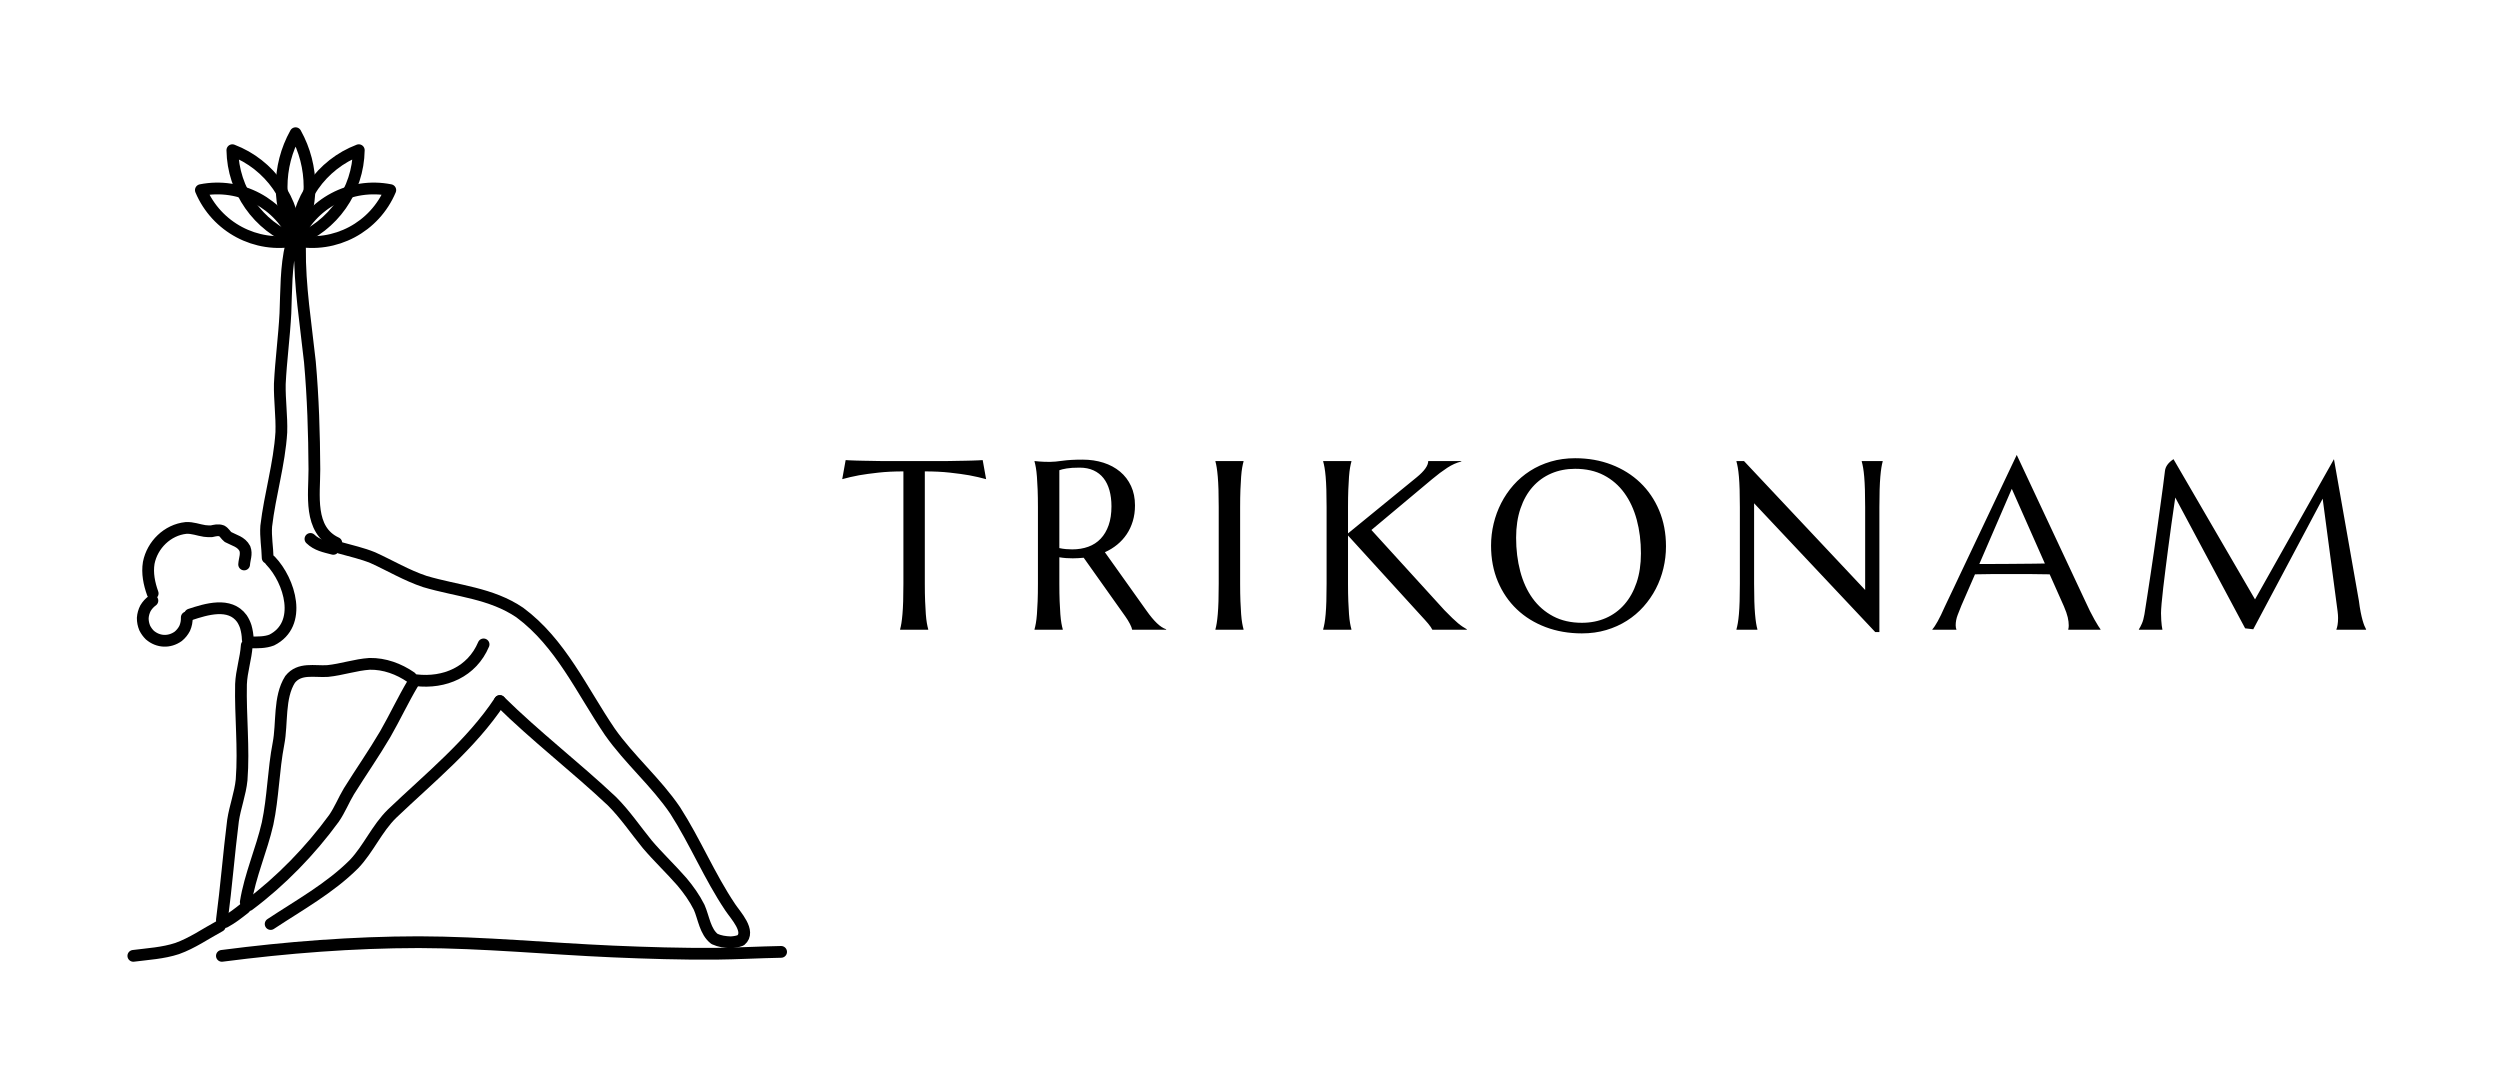
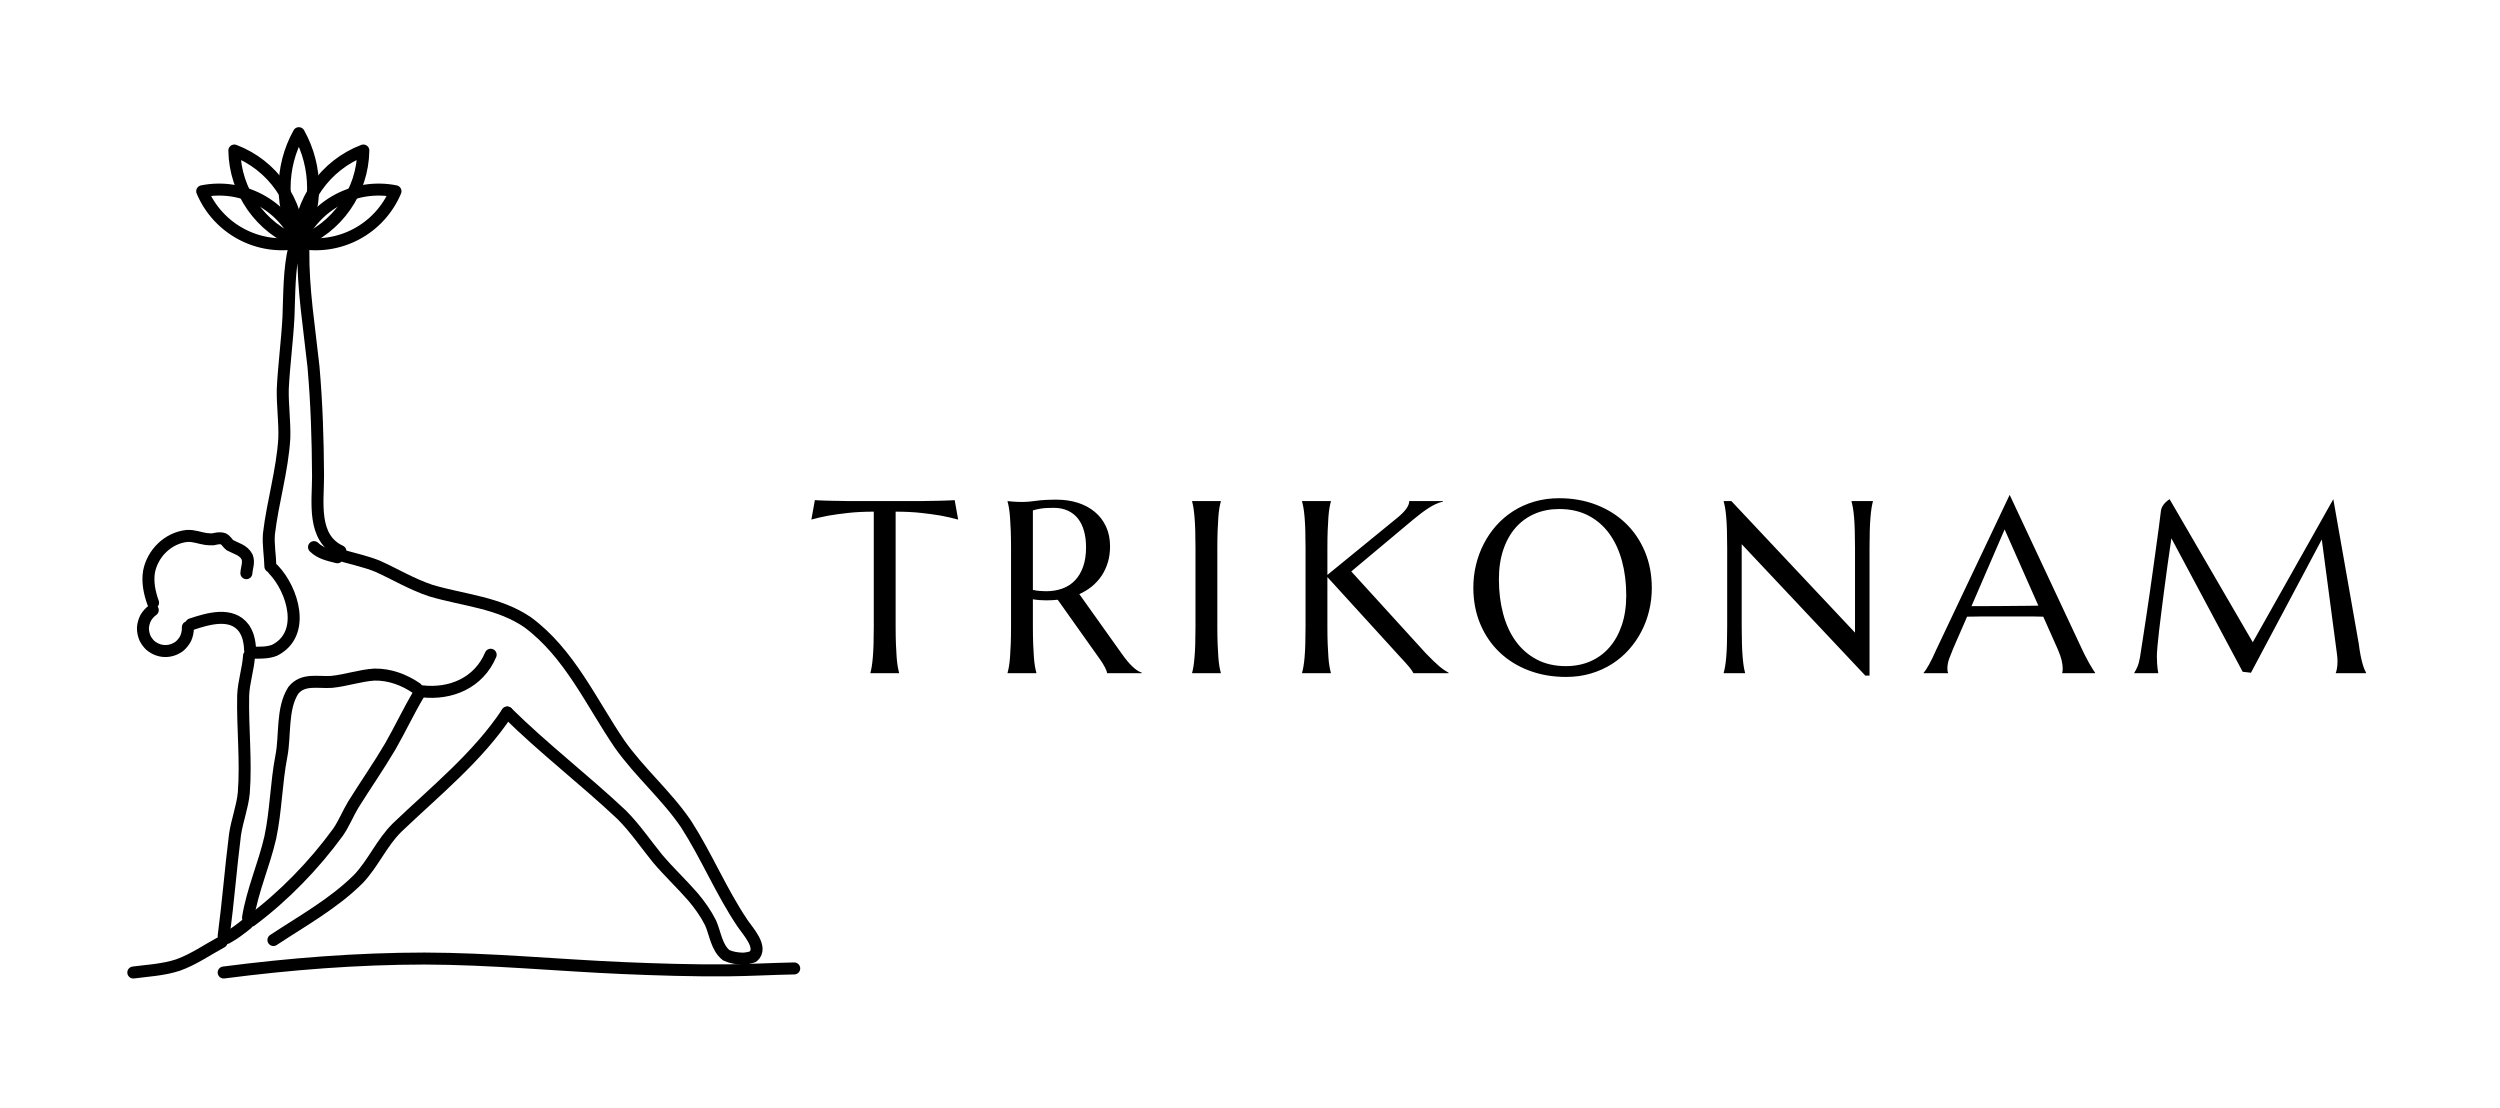
- <svg xmlns="http://www.w3.org/2000/svg" viewBox="-182.277 -182.277 3402.501 1484.554">
+ <svg xmlns="http://www.w3.org/2000/svg" viewBox="-178.659 -178.659 3334.965 1477.318">
  <g transform="translate(0.00,0.00) scale(1)" color="#000000">
    <g fill="none" stroke="currentColor" stroke-width="16.0" stroke-linecap="round" stroke-linejoin="round">
      <path d="M280.87,563.39C295.81,567.61 310.71,570.86 325.14,576.74C348.90,587.51 371.08,600.89 395.96,609.17C440.09,622.29 486.07,624.78 525.20,651.42C581.07,692.81 609.60,757.63 647.71,813.70C674.50,851.78 710.42,882.18 736.61,920.72C764.03,963.44 783.18,1010.24 811.54,1052.52C818.81,1063.49 840.01,1085.54 825.87,1097.48C821.24,1099.27 817.25,1099.89 812.28,1100.20C804.29,1099.88 797.47,1098.92 790.16,1095.62C777.30,1085.62 775.59,1066.93 769.31,1052.59C762.94,1039.90 755.00,1028.77 745.90,1017.89C730.64,1000.40 713.69,984.50 698.67,966.81C682.68,947.19 668.54,926.13 650.60,908.18C600.95,861.45 546.65,819.87 498.00,771.87" />
      <path d="M498.00,771.87C459.03,830.83 401.92,876.74 351.32,925.10C330.38,945.68 319.49,972.71 299.54,993.78C266.56,1026.70 224.66,1049.77 186.07,1075.31" />
      <path d="M377.03,739.44C360.48,728.05 341.08,720.88 320.84,721.22C301.53,722.47 282.92,729.04 263.65,730.98C245.60,732.17 225.44,726.12 212.53,742.39C196.99,766.84 202.11,802.15 196.75,829.73C189.78,865.69 189.46,903.01 181.91,938.57C173.69,974.51 158.02,1009.15 152.21,1045.51" />
      <path d="M379.73,747.57C366.24,770.26 355.10,794.15 341.99,817.01C326.42,843.49 308.82,868.66 292.60,894.72C285.39,906.71 280.27,919.84 272.33,931.40C240.20,975.51 199.97,1016.91 156.28,1049.58" />
      <path d="M153.57,696.11C152.43,713.95 146.43,730.93 145.73,749.02C144.79,792.70 149.90,835.33 146.56,879.09C144.70,897.93 137.68,915.74 134.88,934.43C129.17,979.49 125.70,1024.82 119.71,1069.89" />
      <path d="M475.89,694.75C460.06,732.18 422.83,748.13 383.80,743.51" />
      <path d="M240.24,551.20C249.04,559.80 259.93,561.73 271.39,564.74" />
      <path d="M150.86,1053.64C142.25,1060.51 133.49,1067.35 123.77,1072.60" />
      <path d="M182.01,576.93C181.70,562.56 179.00,548.22 180.06,533.85C185.10,490.79 197.90,449.63 200.62,406.05C201.32,384.09 198.12,362.19 198.55,340.24C200.11,308.16 204.51,276.21 206.16,244.14C207.40,213.85 206.79,180.52 214.00,151.00L226.00,155.00C225.46,207.59 233.90,258.18 239.49,310.20C243.82,358.73 245.33,407.71 245.61,456.45C245.66,490.78 237.23,538.95 275.45,556.61" />
      <path d="M25.52,625.36C20.79,612.09 17.84,597.86 20.15,583.80C24.96,559.24 45.63,538.88 70.86,536.27C79.79,535.73 87.55,539.09 96.20,540.37C99.27,540.70 102.49,540.94 105.57,540.78C110.46,539.75 114.73,538.48 119.60,540.29C123.26,542.36 124.81,546.09 128.05,548.62C136.50,553.21 146.08,554.90 150.96,564.28C153.83,571.77 150.47,578.44 150.00,585.97" />
      <path d="M71.93,658.01C72.10,663.33 71.18,668.11 69.04,672.99C66.80,677.26 64.02,680.70 60.30,683.77C48.20,692.43 32.91,691.74 21.64,682.04C18.74,679.16 16.53,676.10 14.70,672.45C12.86,667.99 12.00,663.65 12.02,658.82C12.38,654.00 13.58,649.74 15.77,645.44C18.26,641.31 21.24,638.04 25.14,635.19" />
      <path d="M76.37,654.12C98.36,646.85 130.34,636.89 146.85,659.50C149.20,663.02 150.99,666.76 152.28,670.80C153.84,676.42 154.82,682.14 154.92,687.98" />
      <path d="M186.07,580.99C212.06,608.09 230.32,667.31 187.53,688.83C178.49,692.32 168.53,692.05 158.98,692.04" />
      <path d="M880.82,1113.23C851.13,1113.76 821.48,1115.49 791.76,1115.78C745.07,1116.14 698.48,1114.68 651.83,1112.70C563.79,1108.87 475.80,1100.24 387.62,1100.03C297.87,1100.13 208.67,1107.13 119.71,1118.65" />
      <path d="M117.00,1078.02C97.82,1088.36 79.49,1101.31 58.85,1108.67C39.62,1115.02 19.13,1116.06 -0.82,1118.65" />
      <path d="M220.00,145.00A149.74,149.74 0 0 0 220.00,-1.00A149.74,149.74 0 0 0 220.00,145.00" />
      <path d="M220.00,145.00A133.78,133.78 0 0 0 306.04,22.13A133.78,133.78 0 0 0 220.00,145.00" />
      <path d="M220.00,145.00A133.78,133.78 0 0 0 133.96,22.13A133.78,133.78 0 0 0 220.00,145.00" />
      <path d="M220.00,145.00A115.48,115.48 0 0 0 348.91,76.46A115.48,115.48 0 0 0 220.00,145.00" />
      <path d="M220.00,145.00A115.48,115.48 0 0 0 91.09,76.46A115.48,115.48 0 0 0 220.00,145.00" />
    </g>
  </g>
-   <g transform="translate(964.00,674.80)">
+   <g transform="translate(903.70,719.40)">
    <path d="M83.26 -215.51Q64.36 -215.51 49.15 -213.83Q33.94 -212.15 22.90 -210.23Q10.09 -207.82 0.00 -204.94L4.64 -230.88Q6.56 -230.72 10.41 -230.56Q14.25 -230.40 18.97 -230.24Q23.70 -230.08 28.90 -230.00Q34.10 -229.92 38.75 -229.84Q43.39 -229.76 46.99 -229.68Q50.60 -229.60 52.20 -229.60H143.62Q145.22 -229.60 148.82 -229.68Q152.43 -229.76 157.07 -229.84Q161.71 -229.92 166.92 -230.00Q172.12 -230.08 176.84 -230.24Q181.57 -230.40 185.41 -230.56Q189.25 -230.72 191.17 -230.88L195.82 -204.94Q185.57 -207.82 172.76 -210.23Q161.71 -212.15 146.50 -213.83Q131.29 -215.51 112.40 -215.51V-62.60Q112.40 -48.99 112.80 -38.83Q113.20 -28.66 113.76 -21.29Q114.32 -13.93 115.20 -8.97Q116.08 -4.00 117.04 -0.64V0.00H78.77V-0.64Q79.74 -4.00 80.54 -8.97Q81.34 -13.93 81.98 -21.29Q82.62 -28.66 82.94 -38.83Q83.26 -48.99 83.26 -62.60ZM295.49 -62.60Q295.49 -48.99 295.89 -38.83Q296.29 -28.66 296.85 -21.29Q297.41 -13.93 298.29 -8.97Q299.17 -4.00 300.14 -0.64V0.00H261.71V-0.64Q262.67 -4.00 263.55 -8.97Q264.43 -13.93 264.99 -21.29Q265.55 -28.66 265.95 -38.75Q266.35 -48.83 266.35 -62.60V-166.84Q266.35 -180.45 265.95 -190.61Q265.55 -200.78 264.99 -208.15Q264.43 -215.51 263.55 -220.55Q262.67 -225.60 261.71 -228.96V-229.60L268.43 -228.96Q271.48 -228.64 275.24 -228.56Q279.00 -228.48 283.00 -228.48Q289.25 -228.48 299.90 -230.00Q310.54 -231.52 327.03 -231.52Q342.41 -231.52 355.45 -227.36Q368.50 -223.20 378.11 -215.19Q387.72 -207.18 393.08 -195.58Q398.44 -183.97 398.44 -169.24Q398.44 -157.71 395.48 -147.86Q392.52 -138.02 387.16 -130.01Q381.79 -122.01 374.27 -115.84Q366.74 -109.68 357.46 -105.51L413.65 -26.58Q417.82 -20.65 421.42 -16.33Q425.02 -12.01 428.30 -8.89Q431.59 -5.76 434.63 -3.76Q437.67 -1.76 440.87 -0.64V0.00H394.60Q394.12 -3.04 391.48 -8.09Q388.84 -13.13 385.32 -18.09L328.64 -97.99Q324.95 -97.67 321.27 -97.43Q317.59 -97.19 313.75 -97.19Q309.26 -97.19 304.70 -97.51Q300.14 -97.83 295.49 -98.63ZM295.49 -111.12Q299.82 -110.16 304.30 -109.76Q308.78 -109.36 312.94 -109.36Q324.95 -109.36 334.88 -112.96Q344.81 -116.56 351.77 -123.93Q358.74 -131.29 362.58 -142.26Q366.42 -153.23 366.42 -167.96Q366.42 -179.97 363.70 -189.73Q360.98 -199.50 355.61 -206.30Q350.25 -213.11 342.08 -216.87Q333.92 -220.63 323.03 -220.63Q311.98 -220.63 305.42 -219.51Q298.85 -218.39 295.49 -217.11ZM507.92 -0.64Q508.88 -4.00 509.68 -8.97Q510.48 -13.93 511.12 -21.29Q511.76 -28.66 512.08 -38.83Q512.40 -48.99 512.40 -62.60V-166.84Q512.40 -180.45 512.08 -190.61Q511.76 -200.78 511.12 -208.23Q510.48 -215.67 509.68 -220.63Q508.88 -225.60 507.92 -228.96V-229.60H546.18V-228.96Q545.22 -225.60 544.34 -220.63Q543.46 -215.67 542.90 -208.23Q542.34 -200.78 541.94 -190.61Q541.54 -180.45 541.54 -166.84V-62.60Q541.54 -48.99 541.94 -38.83Q542.34 -28.66 542.90 -21.29Q543.46 -13.93 544.34 -8.97Q545.22 -4.00 546.18 -0.64V0.00H507.92ZM654.57 -0.64Q655.54 -4.00 656.42 -8.97Q657.30 -13.93 657.94 -21.29Q658.58 -28.66 658.90 -38.83Q659.22 -48.99 659.22 -62.60V-166.84Q659.22 -180.45 658.90 -190.61Q658.58 -200.78 657.94 -208.23Q657.30 -215.67 656.42 -220.63Q655.54 -225.60 654.57 -228.96V-229.60H693.00V-228.96Q692.04 -225.60 691.16 -220.63Q690.28 -215.67 689.72 -208.23Q689.16 -200.78 688.76 -190.61Q688.36 -180.45 688.36 -166.84V-131.13L781.86 -207.50Q797.55 -220.31 797.55 -229.60H842.55V-228.96Q833.10 -226.72 823.41 -220.39Q813.73 -214.07 802.84 -204.94L720.22 -135.77L819.65 -26.58Q825.89 -20.17 830.30 -15.93Q834.70 -11.69 838.06 -8.89Q841.42 -6.08 844.23 -4.24Q847.03 -2.40 850.07 -0.64V0.00H803.16Q802.52 -1.44 801.00 -3.68Q799.48 -5.92 797.47 -8.33Q795.47 -10.73 793.15 -13.29Q790.83 -15.85 788.75 -18.09L688.36 -128.25V-62.60Q688.36 -48.99 688.76 -38.83Q689.16 -28.66 689.72 -21.29Q690.28 -13.93 691.16 -8.97Q692.04 -4.00 693.00 -0.64V0.00H654.57ZM997.53 -233.44Q1024.27 -233.44 1046.92 -224.72Q1069.58 -215.99 1086.07 -200.22Q1102.56 -184.45 1111.85 -162.35Q1121.13 -140.26 1121.13 -113.52Q1121.13 -98.31 1117.61 -83.58Q1114.09 -68.85 1107.28 -55.72Q1100.48 -42.59 1090.55 -31.46Q1080.63 -20.33 1067.90 -12.25Q1055.17 -4.16 1039.80 0.40Q1024.43 4.96 1006.65 4.96Q979.92 4.96 957.26 -3.60Q934.60 -12.17 918.11 -27.86Q901.62 -43.55 892.33 -65.57Q883.05 -87.58 883.05 -114.48Q883.05 -129.69 886.57 -144.42Q890.09 -159.15 896.90 -172.44Q903.70 -185.73 913.55 -196.86Q923.40 -207.98 936.13 -216.15Q948.85 -224.32 964.30 -228.88Q979.76 -233.44 997.53 -233.44ZM1006.65 -9.45Q1024.43 -9.45 1039.16 -15.85Q1053.89 -22.26 1064.53 -34.42Q1075.18 -46.59 1081.11 -64.12Q1087.03 -81.66 1087.03 -103.91Q1087.03 -128.57 1081.35 -149.62Q1075.66 -170.68 1064.45 -186.13Q1053.25 -201.58 1036.52 -210.31Q1019.78 -219.03 997.53 -219.03Q979.76 -219.03 965.03 -212.71Q950.29 -206.38 939.65 -194.38Q929.00 -182.37 923.08 -164.91Q917.15 -147.46 917.15 -125.21Q917.15 -100.71 922.76 -79.50Q928.36 -58.28 939.57 -42.75Q950.78 -27.22 967.59 -18.33Q984.40 -9.45 1006.65 -9.45ZM1227.28 -229.60 1392.20 -54.12V-166.84Q1392.20 -180.45 1391.88 -190.61Q1391.56 -200.78 1390.92 -208.23Q1390.28 -215.67 1389.40 -220.63Q1388.52 -225.60 1387.55 -228.96V-229.60H1416.05V-228.96Q1415.09 -225.60 1414.29 -220.63Q1413.49 -215.67 1412.85 -208.23Q1412.21 -200.78 1411.89 -190.61Q1411.57 -180.45 1411.57 -166.84V3.20H1405.97L1241.05 -172.12V-62.60Q1241.05 -48.99 1241.37 -38.83Q1241.69 -28.66 1242.33 -21.29Q1242.97 -13.93 1243.77 -8.97Q1244.58 -4.00 1245.54 -0.64V0.00H1217.04V-0.64Q1218.00 -4.00 1218.88 -8.97Q1219.76 -13.93 1220.40 -21.29Q1221.04 -28.66 1221.36 -38.83Q1221.68 -48.99 1221.68 -62.60V-166.84Q1221.68 -180.45 1221.36 -190.61Q1221.04 -200.78 1220.40 -208.23Q1219.76 -215.67 1218.88 -220.63Q1218.00 -225.60 1217.04 -228.96V-229.60ZM1668.64 0.00V-0.64Q1668.96 -1.44 1669.12 -3.04Q1669.28 -4.64 1669.28 -5.92Q1669.28 -10.89 1667.92 -16.89Q1666.56 -22.90 1662.71 -31.86L1643.34 -75.41Q1634.37 -75.73 1619.48 -75.73Q1604.59 -75.73 1587.30 -75.73Q1574.65 -75.73 1562.88 -75.73Q1551.12 -75.73 1541.67 -75.41L1523.26 -33.14Q1520.85 -27.22 1518.13 -20.17Q1515.41 -13.13 1515.41 -5.92Q1515.41 -3.84 1515.73 -2.48Q1516.05 -1.12 1516.37 -0.64V0.00H1483.71V-0.64Q1486.59 -3.68 1490.91 -11.45Q1495.24 -19.21 1500.36 -30.90L1598.51 -237.93L1691.85 -38.75Q1694.90 -31.86 1698.18 -25.38Q1701.46 -18.89 1704.34 -13.77Q1707.22 -8.65 1709.47 -5.12Q1711.71 -1.60 1712.51 -0.64V0.00ZM1564.89 -89.50Q1574.17 -89.50 1583.94 -89.58Q1593.71 -89.66 1603.07 -89.74Q1612.44 -89.82 1621.08 -89.90Q1629.73 -89.98 1636.78 -90.14L1591.78 -191.81L1547.59 -89.50ZM1764.77 -0.64Q1766.53 -3.20 1768.77 -8.25Q1771.02 -13.29 1772.30 -20.97Q1774.06 -32.18 1776.22 -46.19Q1778.38 -60.20 1780.70 -75.57Q1783.02 -90.94 1785.35 -107.03Q1787.67 -123.13 1789.83 -138.74Q1791.99 -154.35 1793.99 -168.84Q1795.99 -183.33 1797.60 -195.34Q1799.20 -207.34 1800.24 -216.23Q1801.28 -225.12 1811.84 -232.16L1922.80 -41.31L2030.24 -232.16L2064.18 -39.39Q2065.30 -30.42 2066.58 -24.02Q2067.86 -17.61 2069.14 -13.05Q2070.43 -8.49 2071.63 -5.52Q2072.83 -2.56 2073.95 -0.64V0.00H2033.60V-0.64Q2034.40 -2.40 2035.12 -6.40Q2035.84 -10.41 2035.84 -16.01Q2035.84 -18.09 2035.68 -20.25Q2035.52 -22.42 2035.20 -24.98L2014.87 -178.36L1920.40 -0.64L1909.35 -1.92L1814.25 -179.97Q1808.64 -142.02 1804.48 -109.84Q1802.72 -96.07 1800.96 -82.38Q1799.20 -68.69 1797.84 -56.84Q1796.47 -44.99 1795.67 -35.95Q1794.87 -26.90 1794.87 -22.58Q1794.87 -17.13 1795.19 -12.97Q1795.51 -8.81 1795.83 -5.92Q1796.31 -2.56 1796.79 0.00H1764.77Z" fill="#000000" />
  </g>
</svg>
